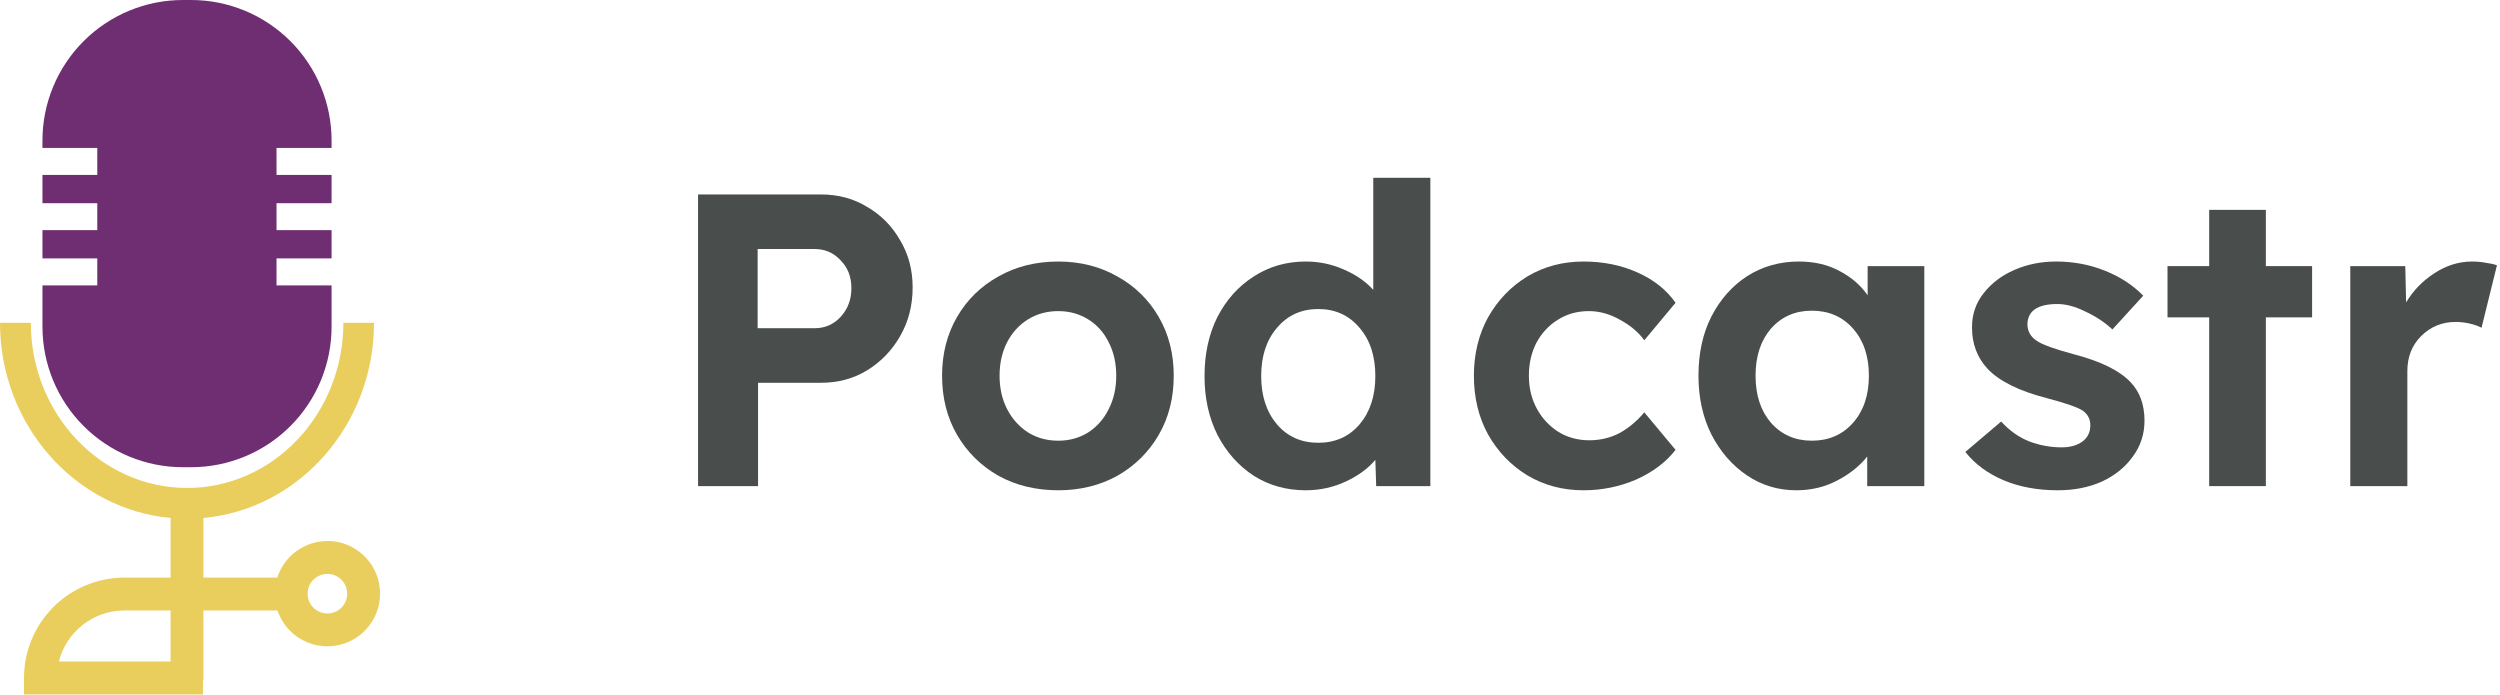
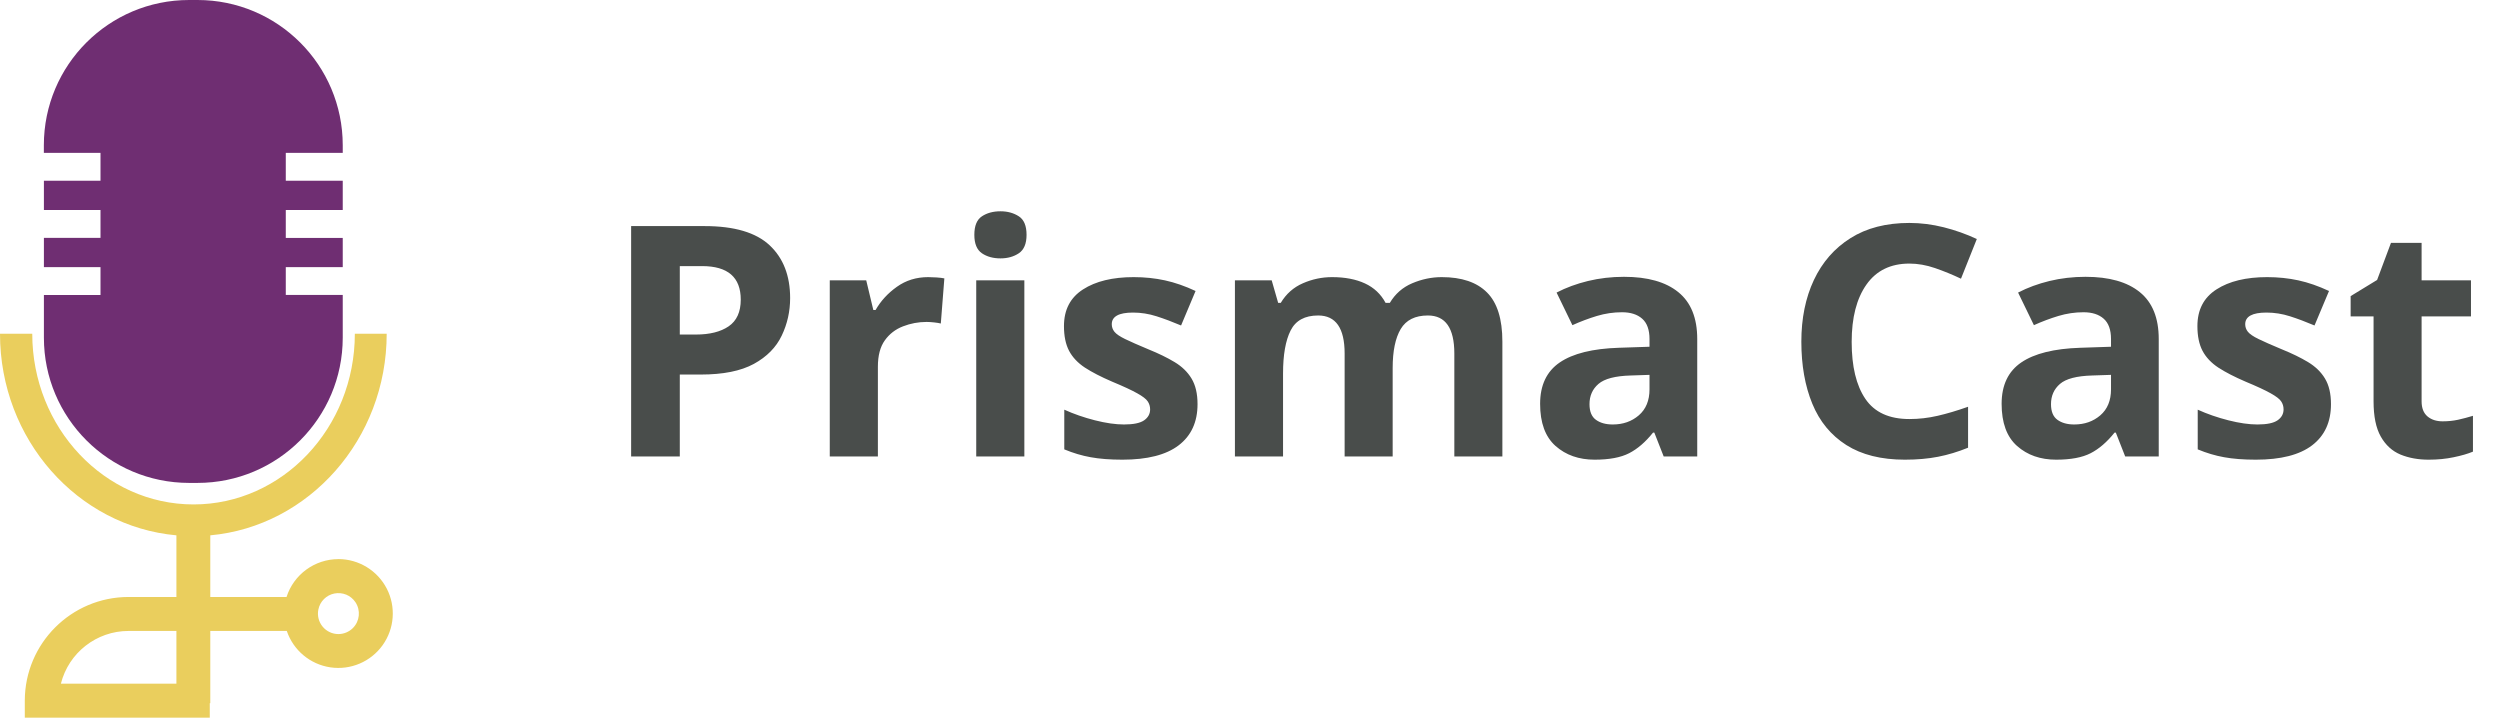
- <svg xmlns="http://www.w3.org/2000/svg" width="144" height="40" viewBox="0 0 144 40" fill="none">
-   <path d="M40.208 28V11.2H47.288C48.28 11.2 49.168 11.44 49.952 11.92C50.752 12.384 51.384 13.024 51.848 13.84C52.328 14.64 52.568 15.544 52.568 16.552C52.568 17.592 52.328 18.528 51.848 19.36C51.384 20.176 50.752 20.832 49.952 21.328C49.168 21.808 48.28 22.048 47.288 22.048H43.664V28H40.208ZM43.64 18.904H46.928C47.52 18.904 48.016 18.688 48.416 18.256C48.832 17.808 49.04 17.256 49.04 16.6C49.04 15.944 48.832 15.408 48.416 14.992C48.016 14.56 47.52 14.344 46.928 14.344H43.64V18.904Z" fill="#494D4B" />
-   <path d="M60.959 28.24C59.663 28.24 58.511 27.96 57.503 27.4C56.495 26.824 55.703 26.04 55.127 25.048C54.551 24.056 54.263 22.92 54.263 21.64C54.263 20.376 54.551 19.248 55.127 18.256C55.703 17.264 56.495 16.488 57.503 15.928C58.511 15.352 59.663 15.064 60.959 15.064C62.223 15.064 63.359 15.352 64.367 15.928C65.375 16.488 66.167 17.264 66.743 18.256C67.319 19.248 67.607 20.376 67.607 21.64C67.607 22.92 67.319 24.056 66.743 25.048C66.167 26.04 65.375 26.824 64.367 27.4C63.359 27.96 62.223 28.24 60.959 28.24ZM60.959 25.384C61.599 25.384 62.175 25.224 62.687 24.904C63.199 24.568 63.591 24.12 63.863 23.56C64.151 23 64.295 22.36 64.295 21.64C64.295 20.92 64.151 20.28 63.863 19.72C63.591 19.16 63.199 18.72 62.687 18.4C62.175 18.08 61.599 17.92 60.959 17.92C60.303 17.92 59.719 18.08 59.207 18.4C58.695 18.72 58.295 19.16 58.007 19.72C57.719 20.28 57.575 20.92 57.575 21.64C57.575 22.36 57.719 23 58.007 23.56C58.295 24.12 58.695 24.568 59.207 24.904C59.719 25.224 60.303 25.384 60.959 25.384Z" fill="#494D4B" />
-   <path d="M75.212 28.24C74.092 28.24 73.092 27.96 72.212 27.4C71.332 26.824 70.636 26.04 70.124 25.048C69.628 24.056 69.38 22.928 69.38 21.664C69.38 20.384 69.628 19.248 70.124 18.256C70.636 17.264 71.332 16.488 72.212 15.928C73.092 15.352 74.092 15.064 75.212 15.064C75.98 15.064 76.708 15.216 77.396 15.52C78.1 15.824 78.668 16.216 79.1 16.696V10.24H82.388V28H79.268L79.22 26.488C78.804 26.984 78.236 27.4 77.516 27.736C76.796 28.072 76.028 28.24 75.212 28.24ZM75.932 25.504C76.908 25.504 77.7 25.152 78.308 24.448C78.916 23.728 79.22 22.8 79.22 21.664C79.22 20.512 78.916 19.584 78.308 18.88C77.7 18.16 76.908 17.8 75.932 17.8C74.956 17.8 74.164 18.16 73.556 18.88C72.948 19.584 72.644 20.512 72.644 21.664C72.644 22.8 72.948 23.728 73.556 24.448C74.164 25.152 74.956 25.504 75.932 25.504Z" fill="#494D4B" />
-   <path d="M91.208 28.24C90.008 28.24 88.928 27.952 87.968 27.376C87.024 26.8 86.272 26.016 85.712 25.024C85.168 24.032 84.896 22.904 84.896 21.64C84.896 20.392 85.168 19.272 85.712 18.28C86.272 17.288 87.024 16.504 87.968 15.928C88.928 15.352 90.008 15.064 91.208 15.064C92.344 15.064 93.376 15.272 94.304 15.688C95.248 16.104 95.984 16.688 96.512 17.44L94.712 19.6C94.376 19.136 93.912 18.744 93.32 18.424C92.728 18.088 92.128 17.92 91.52 17.92C90.848 17.92 90.248 18.088 89.72 18.424C89.208 18.744 88.8 19.184 88.496 19.744C88.208 20.304 88.064 20.936 88.064 21.64C88.064 22.344 88.216 22.976 88.52 23.536C88.824 24.096 89.24 24.544 89.768 24.88C90.296 25.2 90.888 25.36 91.544 25.36C92.168 25.36 92.744 25.224 93.272 24.952C93.8 24.664 94.28 24.264 94.712 23.752L96.512 25.912C95.968 26.616 95.216 27.184 94.256 27.616C93.296 28.032 92.28 28.24 91.208 28.24Z" fill="#494D4B" />
-   <path d="M103.472 28.24C102.416 28.24 101.464 27.952 100.616 27.376C99.768 26.8 99.088 26.016 98.576 25.024C98.08 24.032 97.832 22.904 97.832 21.64C97.832 20.344 98.08 19.208 98.576 18.232C99.088 17.24 99.776 16.464 100.64 15.904C101.52 15.344 102.512 15.064 103.616 15.064C104.512 15.064 105.296 15.248 105.968 15.616C106.64 15.968 107.176 16.432 107.576 17.008V15.328H110.84V28H107.552V26.296C107.104 26.856 106.52 27.32 105.8 27.688C105.096 28.056 104.32 28.24 103.472 28.24ZM104.36 25.384C105.336 25.384 106.128 25.04 106.736 24.352C107.344 23.664 107.648 22.76 107.648 21.64C107.648 20.52 107.344 19.616 106.736 18.928C106.128 18.24 105.336 17.896 104.36 17.896C103.4 17.896 102.616 18.24 102.008 18.928C101.416 19.616 101.12 20.52 101.12 21.64C101.12 22.76 101.416 23.664 102.008 24.352C102.616 25.04 103.4 25.384 104.36 25.384Z" fill="#494D4B" />
-   <path d="M118.531 28.24C117.363 28.24 116.323 28.048 115.411 27.664C114.499 27.28 113.763 26.736 113.203 26.032L115.267 24.28C115.747 24.808 116.291 25.192 116.899 25.432C117.507 25.656 118.123 25.768 118.747 25.768C119.243 25.768 119.643 25.656 119.947 25.432C120.251 25.208 120.403 24.896 120.403 24.496C120.403 24.144 120.259 23.864 119.971 23.656C119.683 23.464 118.995 23.224 117.907 22.936C116.291 22.52 115.147 21.952 114.475 21.232C113.883 20.592 113.587 19.8 113.587 18.856C113.587 18.104 113.811 17.448 114.259 16.888C114.707 16.312 115.299 15.864 116.035 15.544C116.771 15.224 117.571 15.064 118.435 15.064C119.427 15.064 120.363 15.24 121.243 15.592C122.123 15.944 122.859 16.424 123.451 17.032L121.675 18.976C121.227 18.56 120.707 18.216 120.115 17.944C119.539 17.656 119.003 17.512 118.507 17.512C117.355 17.512 116.779 17.912 116.779 18.712C116.795 19.096 116.971 19.4 117.307 19.624C117.627 19.848 118.355 20.112 119.491 20.416C121.011 20.816 122.083 21.344 122.707 22C123.251 22.56 123.523 23.304 123.523 24.232C123.523 25 123.299 25.688 122.851 26.296C122.419 26.904 121.827 27.384 121.075 27.736C120.323 28.072 119.475 28.24 118.531 28.24Z" fill="#494D4B" />
-   <path d="M127.249 28V18.28H124.849V15.328H127.249V12.088H130.513V15.328H133.177V18.28H130.513V28H127.249Z" fill="#494D4B" />
-   <path d="M135.376 28V15.328H138.544L138.592 17.416C139.008 16.728 139.552 16.168 140.224 15.736C140.912 15.288 141.632 15.064 142.384 15.064C142.672 15.064 142.936 15.088 143.176 15.136C143.432 15.168 143.648 15.216 143.824 15.28L142.936 18.88C142.76 18.784 142.536 18.704 142.264 18.64C141.992 18.576 141.72 18.544 141.448 18.544C140.664 18.544 140 18.816 139.456 19.36C138.928 19.888 138.664 20.56 138.664 21.376V28H135.376Z" fill="#494D4B" />
-   <path d="M10.539 26.912H11.005C13.152 26.912 15.21 26.059 16.728 24.541C18.246 23.023 19.099 20.965 19.099 18.818V16.439H15.928V14.885H19.099V13.256H15.928V11.703H19.099V10.075H15.928V8.521H19.099V8.094C19.099 5.948 18.246 3.889 16.728 2.371C15.21 0.853 13.152 0 11.005 0L10.539 0C8.393 0 6.334 0.853 4.816 2.371C3.298 3.889 2.445 5.948 2.445 8.094V8.521H5.603V10.075H2.446V11.703H5.603V13.256H2.446V14.885H5.603V16.439H2.446V18.819C2.446 20.965 3.299 23.024 4.817 24.541C6.334 26.059 8.393 26.912 10.539 26.912V26.912Z" fill="#6F2E72" />
-   <path d="M18.859 31.162C18.216 31.163 17.591 31.367 17.072 31.746C16.552 32.125 16.167 32.658 15.97 33.27H11.719V29.835C17.217 29.335 21.544 24.482 21.544 18.593H19.777C19.777 23.84 15.739 28.106 10.776 28.106C5.814 28.106 1.776 23.838 1.776 18.593H0C0 24.482 4.328 29.331 9.825 29.835V33.27H7.161C5.629 33.272 4.159 33.882 3.075 34.966C1.992 36.05 1.383 37.52 1.382 39.053V40H11.691V39.194H11.719V35.164H15.983C16.162 35.693 16.483 36.162 16.911 36.52C17.339 36.878 17.857 37.111 18.409 37.194C18.961 37.276 19.525 37.205 20.039 36.988C20.553 36.77 20.997 36.416 21.323 35.962C21.648 35.509 21.842 34.975 21.884 34.418C21.925 33.862 21.812 33.305 21.558 32.808C21.303 32.312 20.916 31.895 20.44 31.604C19.964 31.313 19.417 31.159 18.859 31.159V31.162ZM9.825 38.102H3.393C3.605 37.263 4.091 36.519 4.773 35.987C5.456 35.455 6.296 35.165 7.161 35.164H9.825V38.102ZM18.859 35.337C18.633 35.337 18.413 35.27 18.225 35.145C18.037 35.02 17.891 34.842 17.804 34.633C17.718 34.425 17.695 34.195 17.739 33.974C17.783 33.753 17.892 33.549 18.051 33.39C18.211 33.23 18.414 33.121 18.636 33.078C18.857 33.033 19.087 33.056 19.295 33.143C19.503 33.229 19.682 33.375 19.807 33.563C19.932 33.751 19.999 33.971 19.999 34.197C19.998 34.499 19.878 34.789 19.664 35.003C19.451 35.216 19.161 35.337 18.859 35.337V35.337Z" fill="#EACE5D" />
+ <svg xmlns="http://www.w3.org/2000/svg" viewBox="0 0 496 142.4">
+   <defs>
+     <style>.cls-1{font-size:64px;fill:#494d4b;font-family:Lexend-SemiBold, Lexend;font-weight:600;}.cls-2{font-size:36px;letter-spacing:0em;}.cls-3{fill:#6f2e72;}.cls-4{fill:#eace5d;}</style>
+   </defs>
+   <g id="Camada_2" data-name="Camada 2">
+     <g id="Camada_1-2" data-name="Camada 1">
+       <text class="cls-1" transform="translate(119.45 90.56)">Prisma<tspan class="cls-2" x="223.17" y="0"> </tspan>
+         <tspan x="234.22" y="0">Cast</tspan>
+       </text>
+       <path class="cls-3" d="M37.52,95.81h1.66A28.82,28.82,0,0,0,68,67V58.52H56.7V53H68v-5.8H56.7V41.66H68v-5.8H56.7V30.33H68V28.81A28.82,28.82,0,0,0,39.18,0H37.52A28.82,28.82,0,0,0,8.7,28.81v1.52H19.94v5.53H8.71v5.8H19.94v5.53H8.71V53H19.94v5.53H8.71V67A28.82,28.82,0,0,0,37.52,95.81Z" />
+       <path class="cls-4" d="M67.14,110.93a10.81,10.81,0,0,0-10.29,7.51H41.72V106.21c19.57-1.78,35-19.06,35-40H70.4c0,18.68-14.37,33.87-32,33.87s-32-15.2-32-33.87H0c0,21,15.41,38.23,35,40v12.23H25.49A20.6,20.6,0,0,0,4.92,139v3.38h36.7v-2.87h.1V125.18H56.9a10.8,10.8,0,1,0,19.84-8.39,10.83,10.83,0,0,0-9.6-5.87ZM35,135.64H12.08a13.85,13.85,0,0,1,13.41-10.46H35Zm32.16-9.84a4.06,4.06,0,0,1-4-4.86,4.05,4.05,0,0,1,3.19-3.19,4.19,4.19,0,0,1,2.35.23,4.1,4.1,0,0,1,1.82,1.5,4.07,4.07,0,0,1-.51,5.13,4.09,4.09,0,0,1-2.86,1.19Z" />
+     </g>
+   </g>
</svg>
